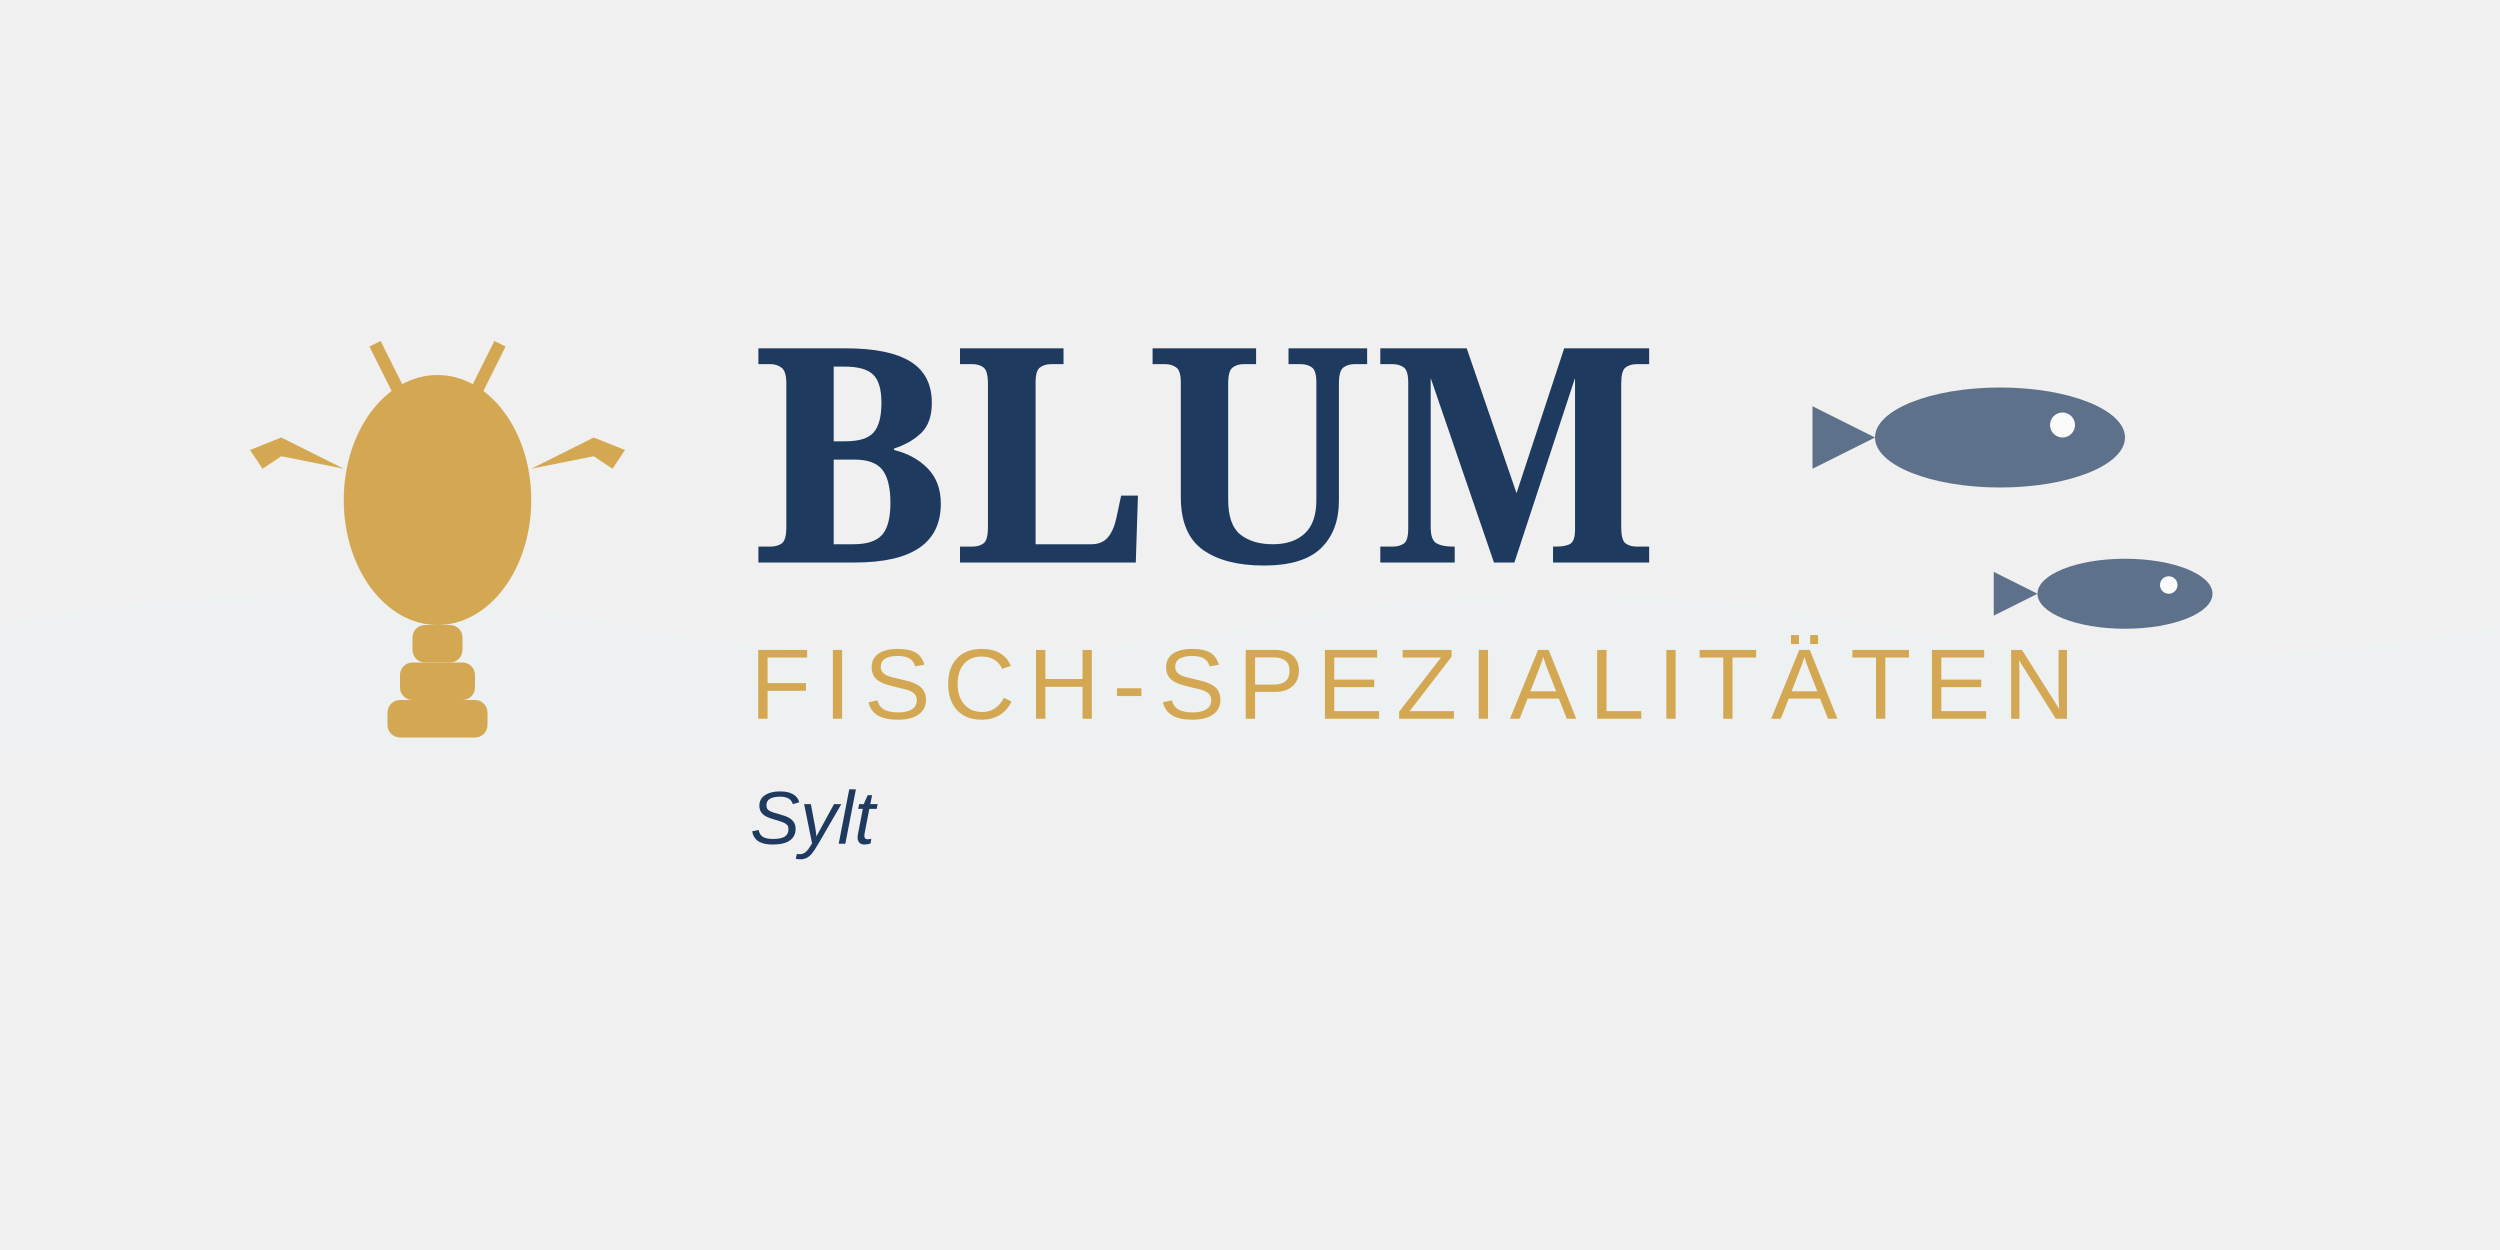
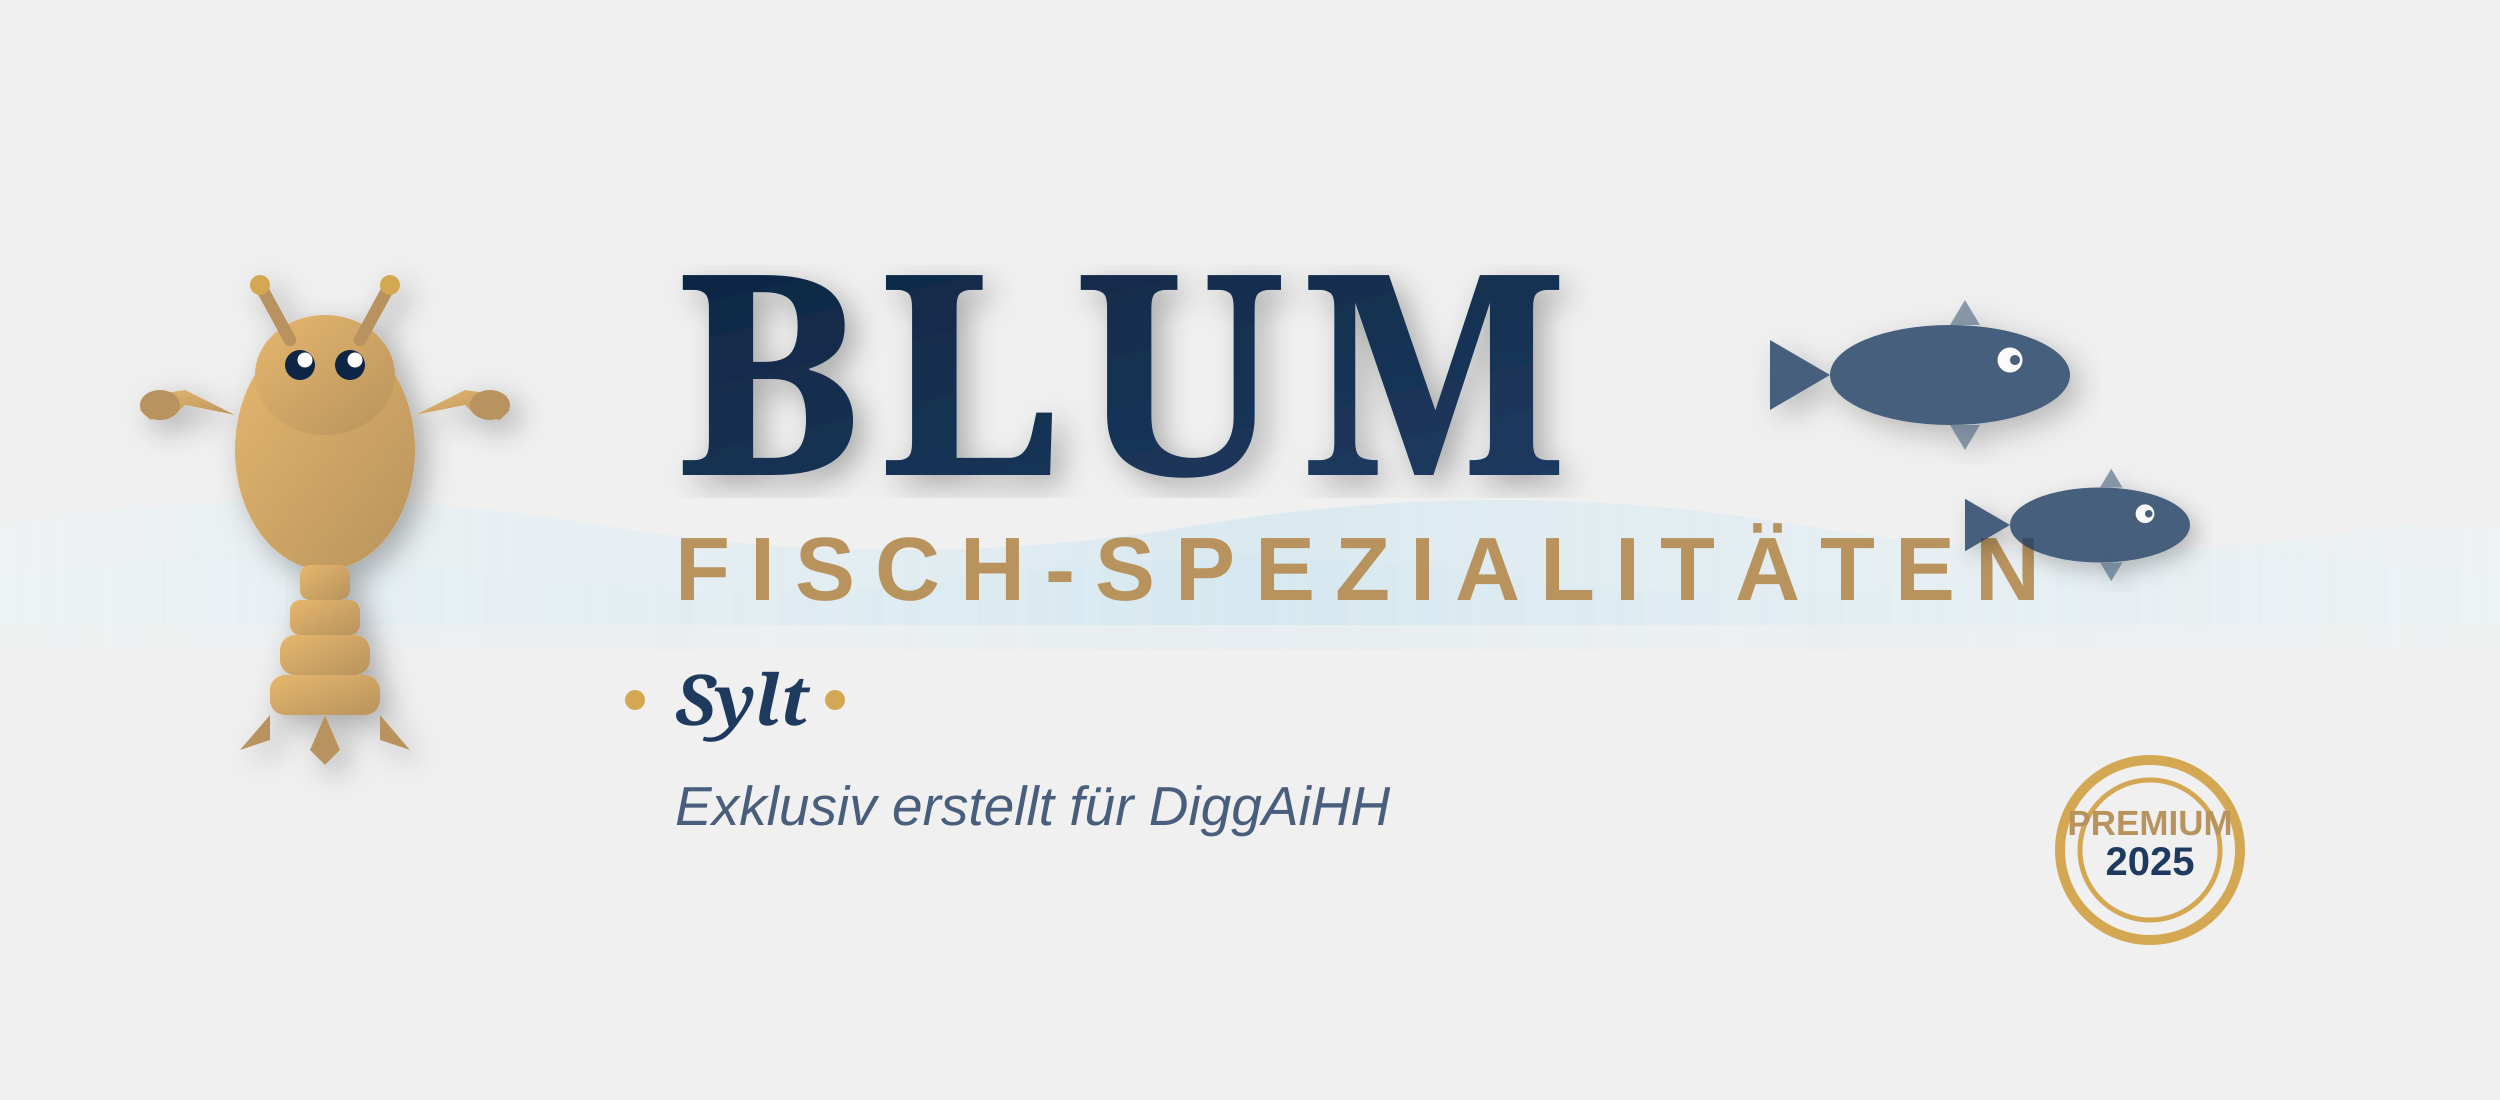
- <svg xmlns="http://www.w3.org/2000/svg" width="400" height="200" viewBox="0 0 400 200">
+ <svg xmlns="http://www.w3.org/2000/svg" width="500" height="220" viewBox="0 0 500 220">
  <defs>
    <style>
-       .brand-text { font-family: 'Georgia', serif; font-weight: bold; font-size: 48px; fill: #1E3A5F; }
-       .subtitle-text { font-family: 'Arial', sans-serif; font-size: 16px; fill: #D4A853; letter-spacing: 2px; }
-       .lobster { fill: #D4A853; }
-       .fish { fill: #1E3A5F; opacity: 0.7; }
-       .wave { fill: #E8F4F8; }
+       .brand-text { 
+         font-family: 'Georgia', serif; 
+         font-weight: bold; 
+         font-size: 56px; 
+         fill: url(#gradient1);
+         letter-spacing: 3px;
+       }
+       .subtitle-text { 
+         font-family: 'Arial', sans-serif; 
+         font-size: 18px; 
+         fill: #B8935E; 
+         letter-spacing: 4px;
+         font-weight: 600;
+       }
+       .custom-text {
+         font-family: 'Arial', sans-serif;
+         font-size: 11px;
+         fill: #1E3A5F;
+         font-style: italic;
+         opacity: 0.8;
+       }
+       .lobster { fill: url(#gradient2); }
+       .fish { fill: #1E3A5F; opacity: 0.8; }
+       .wave { fill: url(#waveGradient); }
+       .accent { fill: #D4A853; }
    </style>
+     <linearGradient id="gradient1" x1="0%" y1="0%" x2="100%" y2="100%">
+       <stop offset="0%" style="stop-color:#0F2744;stop-opacity:1" />
+       <stop offset="100%" style="stop-color:#1E3A5F;stop-opacity:1" />
+     </linearGradient>
+     <linearGradient id="gradient2" x1="0%" y1="0%" x2="100%" y2="100%">
+       <stop offset="0%" style="stop-color:#E6B76D;stop-opacity:1" />
+       <stop offset="100%" style="stop-color:#B8935E;stop-opacity:1" />
+     </linearGradient>
+     <linearGradient id="waveGradient" x1="0%" y1="0%" x2="100%" y2="0%">
+       <stop offset="0%" style="stop-color:#E8F4F8;stop-opacity:0.3" />
+       <stop offset="50%" style="stop-color:#C5E3F0;stop-opacity:0.5" />
+       <stop offset="100%" style="stop-color:#E8F4F8;stop-opacity:0.3" />
+     </linearGradient>
+     <filter id="shadow">
+       <feGaussianBlur in="SourceAlpha" stdDeviation="3" />
+       <feOffset dx="2" dy="2" result="offsetblur" />
+       <feComponentTransfer>
+         <feFuncA type="linear" slope="0.3" />
+       </feComponentTransfer>
+       <feMerge>
+         <feMergeNode />
+         <feMergeNode in="SourceGraphic" />
+       </feMerge>
+     </filter>
  </defs>
-   <path class="wave" d="M 0 100 Q 50 90, 100 100 T 200 100 T 300 100 T 400 100 L 400 120 L 0 120 Z" opacity="0.3" />
-   <g class="lobster" transform="translate(50, 60)">
-     <ellipse cx="20" cy="20" rx="15" ry="20" />
-     <path d="M 5 15 L -5 10 L -10 12 L -8 15 L -5 13 Z" />
-     <path d="M 35 15 L 45 10 L 50 12 L 48 15 L 45 13 Z" />
-     <line x1="15" y1="5" x2="10" y2="-5" stroke="#D4A853" stroke-width="2" />
-     <line x1="25" y1="5" x2="30" y2="-5" stroke="#D4A853" stroke-width="2" />
-     <rect x="16" y="40" width="8" height="6" rx="2" />
-     <rect x="14" y="46" width="12" height="6" rx="2" />
-     <rect x="12" y="52" width="16" height="6" rx="2" />
+   <path class="wave" d="M 0 105 Q 60 95, 120 105 T 240 105 T 360 105 T 480 105 L 500 105 L 500 125 L 0 125 Z" />
+   <path class="wave" d="M 0 115 Q 50 108, 100 115 T 200 115 T 300 115 T 400 115 T 500 115 L 500 130 L 0 130 Z" opacity="0.4" />
+   <g class="lobster" transform="translate(40, 65)" filter="url(#shadow)">
+     <ellipse cx="25" cy="25" rx="18" ry="24" />
+     <ellipse cx="25" cy="10" rx="14" ry="12" />
+     <circle cx="20" cy="8" r="3" fill="#0F2744" />
+     <circle cx="30" cy="8" r="3" fill="#0F2744" />
+     <circle cx="21" cy="7" r="1.5" fill="white" />
+     <circle cx="31" cy="7" r="1.5" fill="white" />
+     <path d="M 7 18 L -3 13 L -10 14 L -12 17 L -10 19 L -5 18 L -3 16 Z" />
+     <ellipse cx="-8" cy="16" rx="4" ry="3" fill="#B8935E" />
+     <path d="M 43 18 L 53 13 L 60 14 L 62 17 L 60 19 L 55 18 L 53 16 Z" />
+     <ellipse cx="58" cy="16" rx="4" ry="3" fill="#B8935E" />
+     <line x1="18" y1="3" x2="12" y2="-8" stroke="#B8935E" stroke-width="2.5" stroke-linecap="round" />
+     <line x1="32" y1="3" x2="38" y2="-8" stroke="#B8935E" stroke-width="2.5" stroke-linecap="round" />
+     <circle cx="12" cy="-8" r="2" class="accent" />
+     <circle cx="38" cy="-8" r="2" class="accent" />
+     <rect x="20" y="48" width="10" height="7" rx="2" />
+     <rect x="18" y="55" width="14" height="7" rx="2" />
+     <rect x="16" y="62" width="18" height="8" rx="3" />
+     <rect x="14" y="70" width="22" height="8" rx="3" />
+     <path d="M 14 78 L 8 85 L 14 83 Z" fill="#B8935E" />
+     <path d="M 36 78 L 42 85 L 36 83 Z" fill="#B8935E" />
+     <path d="M 25 78 L 25 88 L 22 85 Z" fill="#B8935E" />
+     <path d="M 25 78 L 25 88 L 28 85 Z" fill="#B8935E" />
  </g>
-   <text x="120" y="90" class="brand-text">BLUM</text>
-   <text x="120" y="115" class="subtitle-text">FISCH-SPEZIALITÄTEN</text>
-   <g class="fish" transform="translate(320, 70)">
-     <ellipse cx="0" cy="0" rx="20" ry="8" />
-     <path d="M -20 0 L -30 -5 L -30 5 Z" />
-     <circle cx="10" cy="-2" r="2" fill="white" />
+   <text x="135" y="95" class="brand-text" filter="url(#shadow)">BLUM</text>
+   <text x="135" y="120" class="subtitle-text">FISCH-SPEZIALITÄTEN</text>
+   <g class="fish" transform="translate(390, 75)" filter="url(#shadow)">
+     <ellipse cx="0" cy="0" rx="24" ry="10" />
+     <path d="M -24 0 L -36 -7 L -36 7 Z" />
+     <circle cx="12" cy="-3" r="2.5" fill="white" />
+     <circle cx="13" cy="-3" r="1" fill="#1E3A5F" />
+     <path d="M 0 -10 L 3 -15 L 6 -10 Z" fill="#1E3A5F" opacity="0.6" />
+     <path d="M 0 10 L 3 15 L 6 10 Z" fill="#1E3A5F" opacity="0.6" />
  </g>
-   <g class="fish" transform="translate(340, 95) scale(0.7)">
-     <ellipse cx="0" cy="0" rx="20" ry="8" />
-     <path d="M -20 0 L -30 -5 L -30 5 Z" />
-     <circle cx="10" cy="-2" r="2" fill="white" />
+   <g class="fish" transform="translate(420, 105) scale(0.75)" filter="url(#shadow)">
+     <ellipse cx="0" cy="0" rx="24" ry="10" />
+     <path d="M -24 0 L -36 -7 L -36 7 Z" />
+     <circle cx="12" cy="-3" r="2.5" fill="white" />
+     <circle cx="13" cy="-3" r="1" fill="#1E3A5F" />
+     <path d="M 0 -10 L 3 -15 L 6 -10 Z" fill="#1E3A5F" opacity="0.6" />
+     <path d="M 0 10 L 3 15 L 6 10 Z" fill="#1E3A5F" opacity="0.6" />
  </g>
-   <text x="120" y="135" style="font-family: Arial, sans-serif; font-size: 12px; fill: #1E3A5F; font-style: italic;">Sylt</text>
+   <g transform="translate(135, 145)">
+     <circle cx="-8" cy="-5" r="2" class="accent" />
+     <text x="0" y="0" style="font-family: 'Georgia', serif; font-size: 14px; fill: #1E3A5F; font-style: italic; font-weight: 600;">Sylt</text>
+     <circle cx="32" cy="-5" r="2" class="accent" />
+   </g>
+   <text x="135" y="165" class="custom-text">Exklusiv erstellt für DiggAiHH</text>
+   <g transform="translate(430, 170)">
+     <circle cx="0" cy="0" r="18" fill="none" stroke="#D4A853" stroke-width="2" />
+     <circle cx="0" cy="0" r="14" fill="none" stroke="#D4A853" stroke-width="1" />
+     <text x="0" y="5" text-anchor="middle" style="font-family: Arial; font-size: 8px; fill: #1E3A5F; font-weight: bold;">2025</text>
+     <text x="0" y="-3" text-anchor="middle" style="font-family: Arial; font-size: 7px; fill: #B8935E; font-weight: 600;">PREMIUM</text>
+   </g>
</svg>
